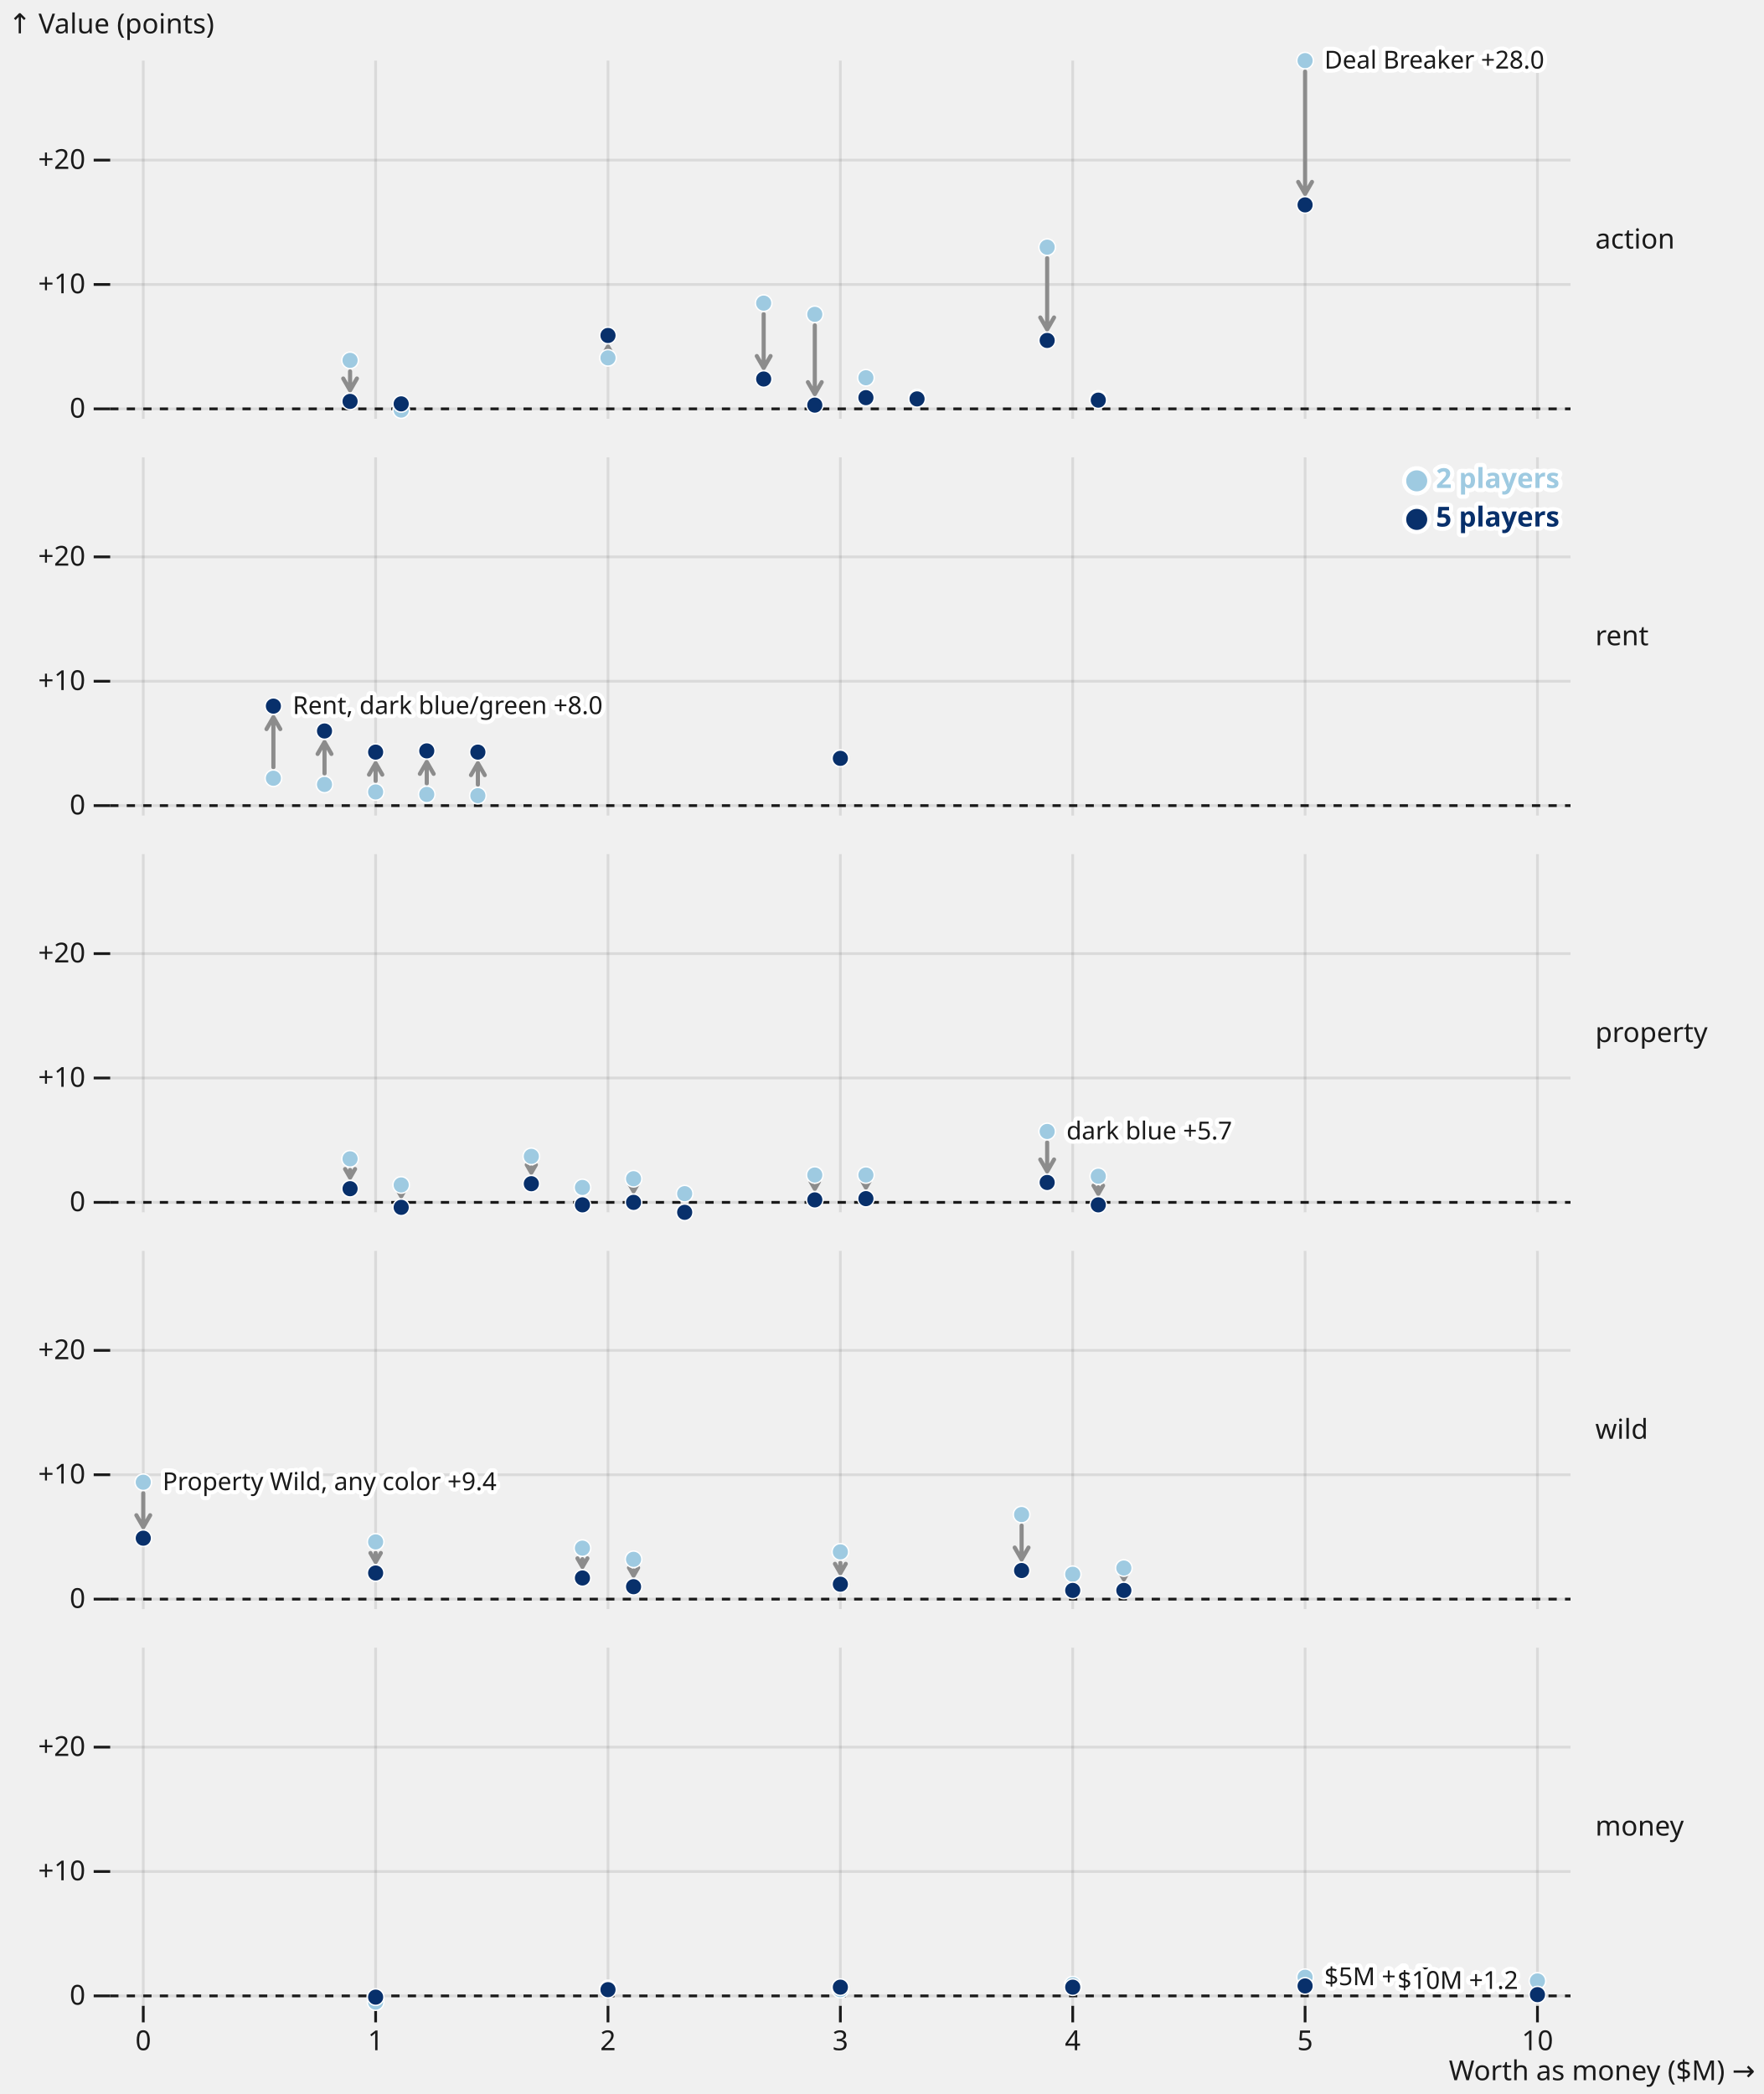
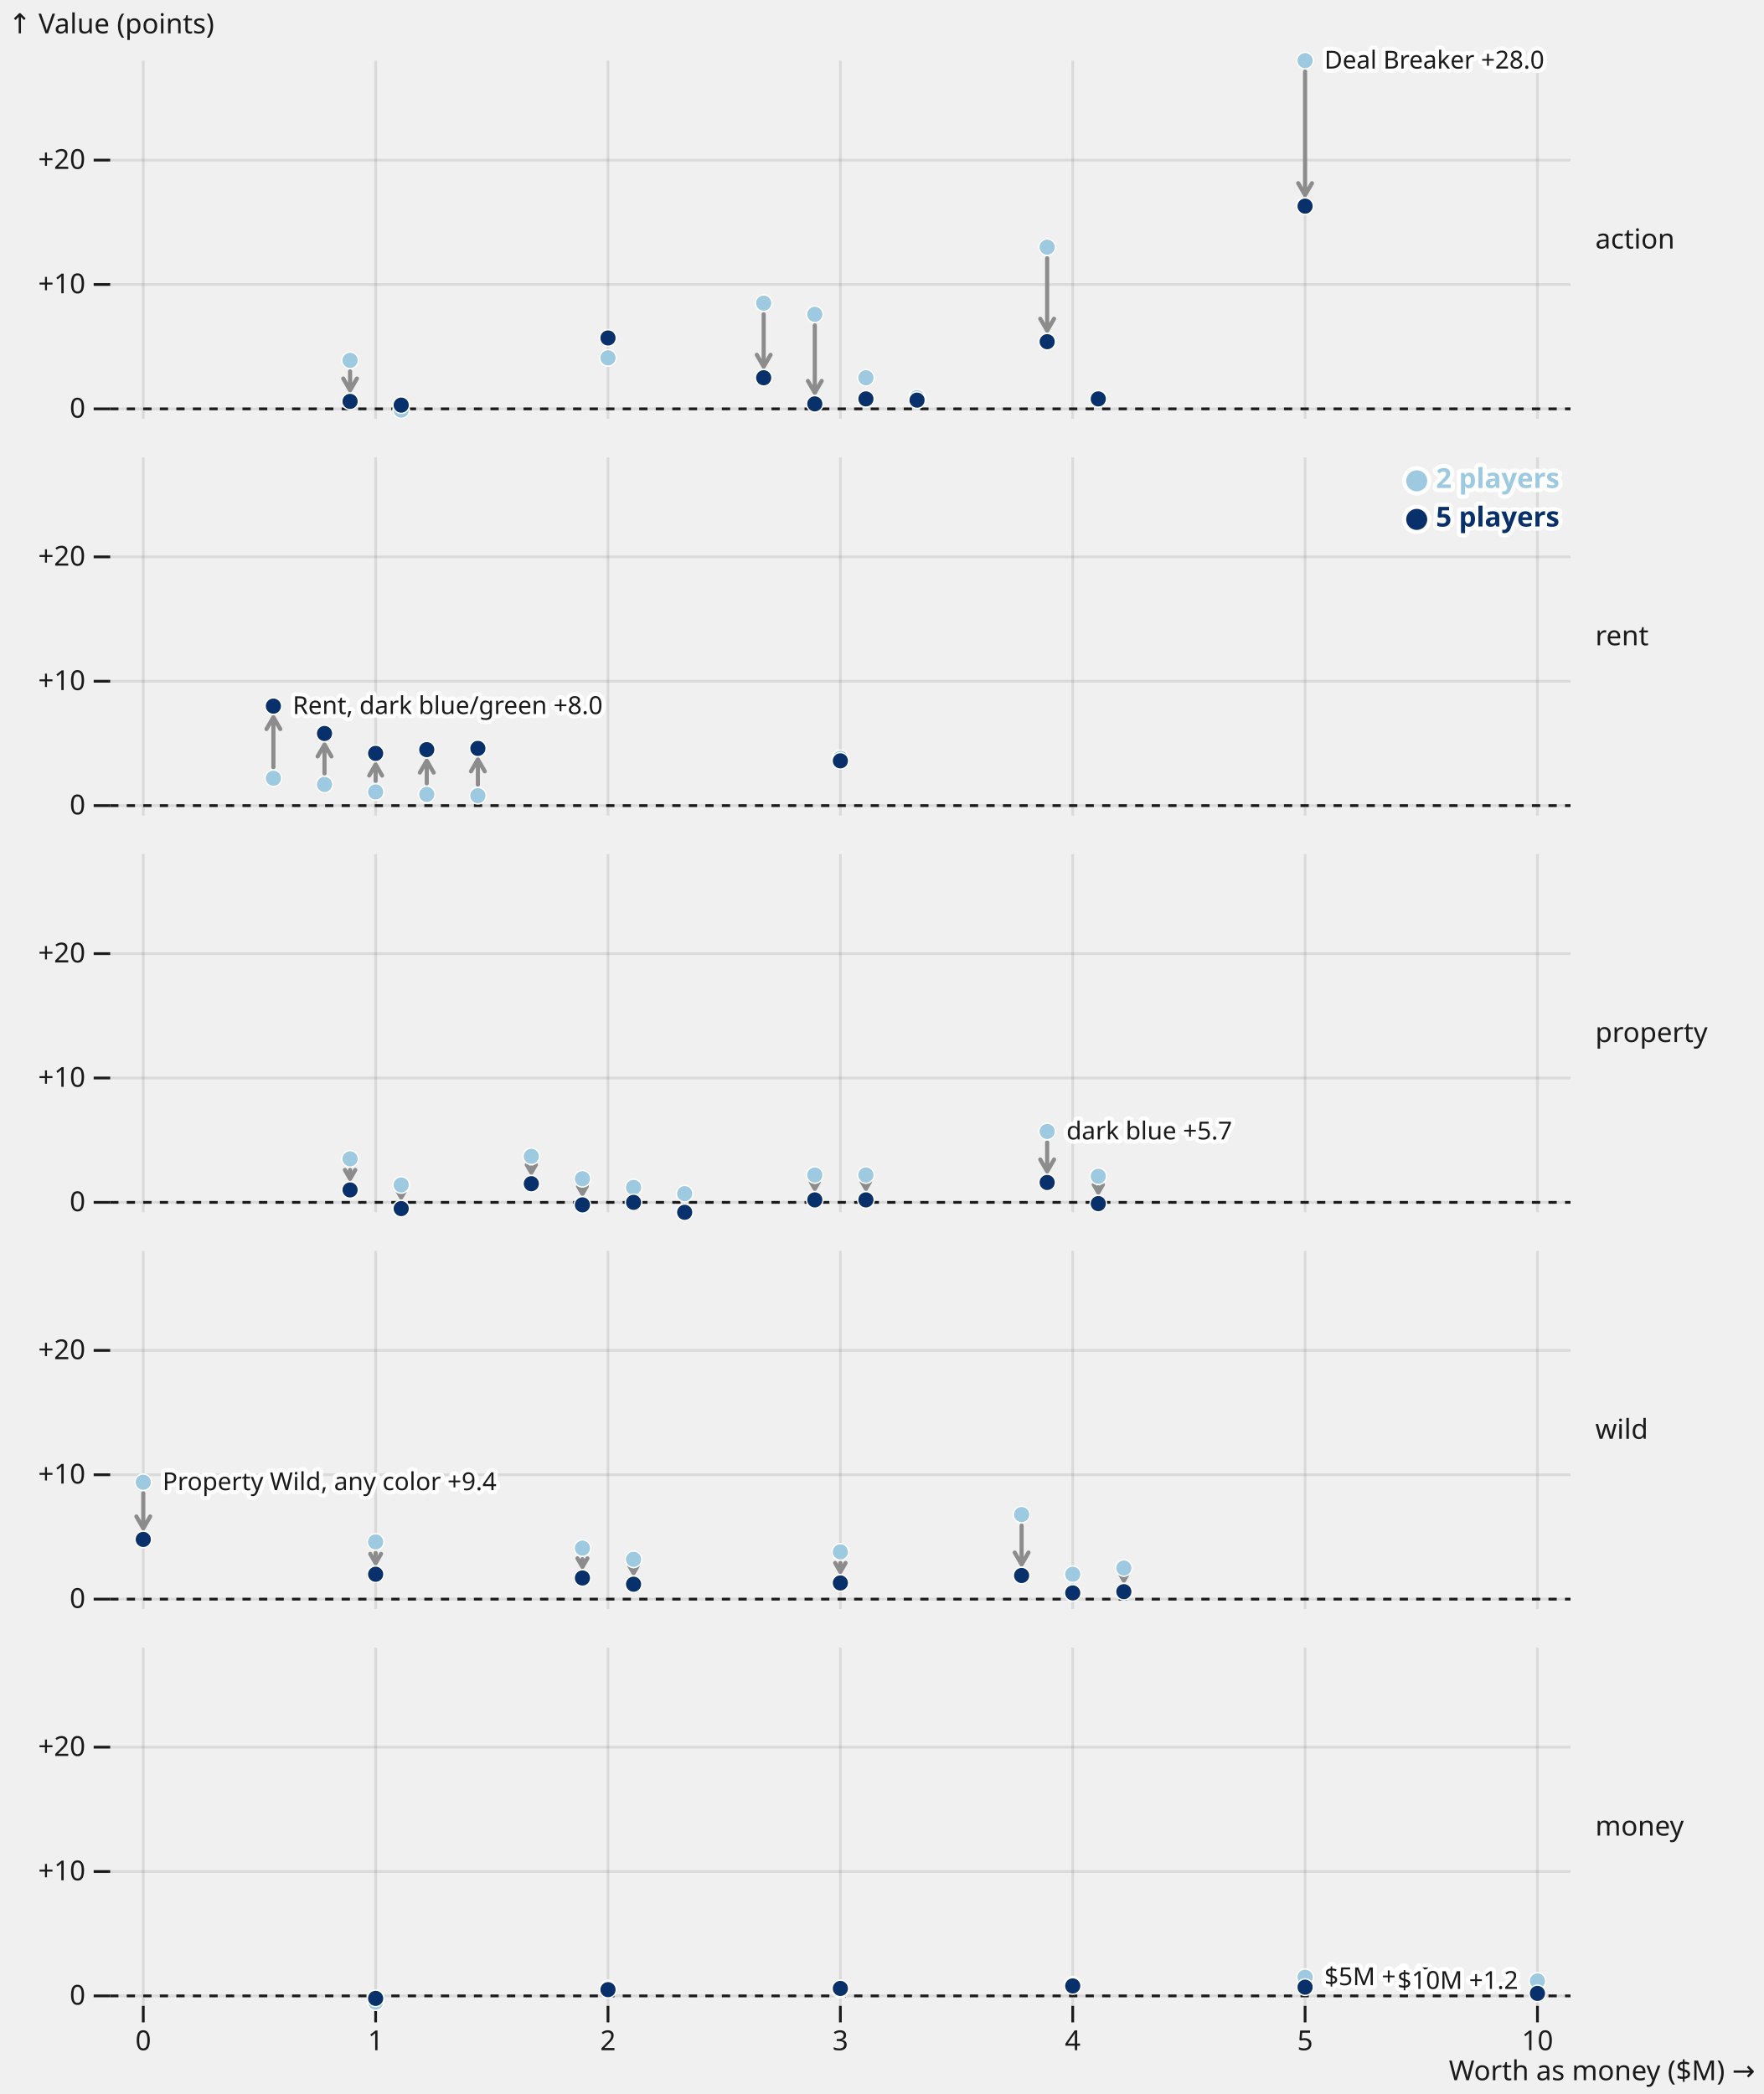
<svg xmlns="http://www.w3.org/2000/svg" class="plot-d6a7b5" fill="currentColor" font-family="system-ui, sans-serif" font-size="10" text-anchor="middle" width="640" height="760" viewBox="0 0 640 760" style="background: rgb(255, 255, 255); color: rgb(26, 26, 26);">
  <style>@media (prefers-color-scheme: dark) { :root { filter: invert(1) hue-rotate(180deg); background: none !important } }</style>
  <style>:where(.plot-d6a7b5) {
  --plot-background: white;
  display: block;
  height: auto;
  height: intrinsic;
  max-width: 100%;
}
:where(.plot-d6a7b5 text),
:where(.plot-d6a7b5 tspan) {
  white-space: pre;
}</style>
  <g aria-label="fy-axis tick label" transform="translate(9,0)">
    <g text-anchor="start" transform="translate(0,2)">
      <text y="0.32em" transform="translate(570,85)">action</text>
    </g>
    <g text-anchor="start" transform="translate(0,146)">
      <text y="0.32em" transform="translate(570,85)">rent</text>
    </g>
    <g text-anchor="start" transform="translate(0,290)">
      <text y="0.32em" transform="translate(570,85)">property</text>
    </g>
    <g text-anchor="start" transform="translate(0,434)">
      <text y="0.32em" transform="translate(570,85)">wild</text>
    </g>
    <g text-anchor="start" transform="translate(0,578)">
      <text y="0.32em" transform="translate(570,85)">money</text>
    </g>
  </g>
  <g aria-label="y-grid" aria-hidden="true">
    <g stroke="currentColor" stroke-opacity="0.1" transform="translate(0,2)">
      <line x1="40" x2="570" y1="146.389" y2="146.389" />
      <line x1="40" x2="570" y1="101.25" y2="101.25" />
      <line x1="40" x2="570" y1="56.111" y2="56.111" />
    </g>
    <g stroke="currentColor" stroke-opacity="0.1" transform="translate(0,146)">
      <line x1="40" x2="570" y1="146.389" y2="146.389" />
      <line x1="40" x2="570" y1="101.25" y2="101.25" />
      <line x1="40" x2="570" y1="56.111" y2="56.111" />
    </g>
    <g stroke="currentColor" stroke-opacity="0.1" transform="translate(0,290)">
      <line x1="40" x2="570" y1="146.389" y2="146.389" />
      <line x1="40" x2="570" y1="101.25" y2="101.25" />
      <line x1="40" x2="570" y1="56.111" y2="56.111" />
    </g>
    <g stroke="currentColor" stroke-opacity="0.1" transform="translate(0,434)">
      <line x1="40" x2="570" y1="146.389" y2="146.389" />
      <line x1="40" x2="570" y1="101.25" y2="101.25" />
      <line x1="40" x2="570" y1="56.111" y2="56.111" />
    </g>
    <g stroke="currentColor" stroke-opacity="0.1" transform="translate(0,578)">
      <line x1="40" x2="570" y1="146.389" y2="146.389" />
      <line x1="40" x2="570" y1="101.25" y2="101.25" />
      <line x1="40" x2="570" y1="56.111" y2="56.111" />
    </g>
  </g>
  <g aria-label="y-axis tick" aria-hidden="true">
    <g fill="none" stroke="currentColor" transform="translate(0,2)">
      <path transform="translate(40,146.3889)" d="M0,0L-6,0" />
      <path transform="translate(40,101.25)" d="M0,0L-6,0" />
      <path transform="translate(40,56.11111)" d="M0,0L-6,0" />
    </g>
    <g fill="none" stroke="currentColor" transform="translate(0,146)">
      <path transform="translate(40,146.3889)" d="M0,0L-6,0" />
      <path transform="translate(40,101.25)" d="M0,0L-6,0" />
      <path transform="translate(40,56.11111)" d="M0,0L-6,0" />
    </g>
    <g fill="none" stroke="currentColor" transform="translate(0,290)">
      <path transform="translate(40,146.3889)" d="M0,0L-6,0" />
      <path transform="translate(40,101.25)" d="M0,0L-6,0" />
      <path transform="translate(40,56.11111)" d="M0,0L-6,0" />
    </g>
    <g fill="none" stroke="currentColor" transform="translate(0,434)">
      <path transform="translate(40,146.3889)" d="M0,0L-6,0" />
      <path transform="translate(40,101.25)" d="M0,0L-6,0" />
      <path transform="translate(40,56.11111)" d="M0,0L-6,0" />
    </g>
    <g fill="none" stroke="currentColor" transform="translate(0,578)">
      <path transform="translate(40,146.3889)" d="M0,0L-6,0" />
      <path transform="translate(40,101.25)" d="M0,0L-6,0" />
      <path transform="translate(40,56.11111)" d="M0,0L-6,0" />
    </g>
  </g>
  <g aria-label="y-axis tick label" transform="translate(-9,0)">
    <g text-anchor="end" font-variant="tabular-nums" transform="translate(0,2)">
      <text y="0.32em" transform="translate(40,146.3889)">0</text>
      <text y="0.32em" transform="translate(40,101.25)">+10</text>
      <text y="0.32em" transform="translate(40,56.11111)">+20</text>
    </g>
    <g text-anchor="end" font-variant="tabular-nums" transform="translate(0,146)">
      <text y="0.32em" transform="translate(40,146.3889)">0</text>
      <text y="0.32em" transform="translate(40,101.25)">+10</text>
      <text y="0.32em" transform="translate(40,56.11111)">+20</text>
    </g>
    <g text-anchor="end" font-variant="tabular-nums" transform="translate(0,290)">
      <text y="0.32em" transform="translate(40,146.3889)">0</text>
      <text y="0.32em" transform="translate(40,101.25)">+10</text>
      <text y="0.32em" transform="translate(40,56.11111)">+20</text>
    </g>
    <g text-anchor="end" font-variant="tabular-nums" transform="translate(0,434)">
      <text y="0.32em" transform="translate(40,146.3889)">0</text>
      <text y="0.32em" transform="translate(40,101.25)">+10</text>
      <text y="0.32em" transform="translate(40,56.11111)">+20</text>
    </g>
    <g text-anchor="end" font-variant="tabular-nums" transform="translate(0,578)">
      <text y="0.32em" transform="translate(40,146.3889)">0</text>
      <text y="0.32em" transform="translate(40,101.25)">+10</text>
      <text y="0.32em" transform="translate(40,56.11111)">+20</text>
    </g>
  </g>
  <g aria-label="y-axis label" text-anchor="start" transform="translate(-37,-17)">
    <text y="0.71em" transform="translate(40,22)">↑ Value (points)</text>
  </g>
  <g aria-label="x-grid" aria-hidden="true">
    <g stroke="currentColor" stroke-opacity="0.1" transform="translate(0,2)">
      <line x1="52" x2="52" y1="20" y2="150" />
      <line x1="136.333" x2="136.333" y1="20" y2="150" />
      <line x1="220.667" x2="220.667" y1="20" y2="150" />
      <line x1="305" x2="305" y1="20" y2="150" />
      <line x1="389.333" x2="389.333" y1="20" y2="150" />
      <line x1="473.667" x2="473.667" y1="20" y2="150" />
      <line x1="558" x2="558" y1="20" y2="150" />
    </g>
    <g stroke="currentColor" stroke-opacity="0.1" transform="translate(0,146)">
      <line x1="52" x2="52" y1="20" y2="150" />
      <line x1="136.333" x2="136.333" y1="20" y2="150" />
      <line x1="220.667" x2="220.667" y1="20" y2="150" />
      <line x1="305" x2="305" y1="20" y2="150" />
      <line x1="389.333" x2="389.333" y1="20" y2="150" />
      <line x1="473.667" x2="473.667" y1="20" y2="150" />
      <line x1="558" x2="558" y1="20" y2="150" />
    </g>
    <g stroke="currentColor" stroke-opacity="0.1" transform="translate(0,290)">
      <line x1="52" x2="52" y1="20" y2="150" />
      <line x1="136.333" x2="136.333" y1="20" y2="150" />
      <line x1="220.667" x2="220.667" y1="20" y2="150" />
      <line x1="305" x2="305" y1="20" y2="150" />
      <line x1="389.333" x2="389.333" y1="20" y2="150" />
      <line x1="473.667" x2="473.667" y1="20" y2="150" />
      <line x1="558" x2="558" y1="20" y2="150" />
    </g>
    <g stroke="currentColor" stroke-opacity="0.1" transform="translate(0,434)">
      <line x1="52" x2="52" y1="20" y2="150" />
      <line x1="136.333" x2="136.333" y1="20" y2="150" />
      <line x1="220.667" x2="220.667" y1="20" y2="150" />
      <line x1="305" x2="305" y1="20" y2="150" />
      <line x1="389.333" x2="389.333" y1="20" y2="150" />
      <line x1="473.667" x2="473.667" y1="20" y2="150" />
      <line x1="558" x2="558" y1="20" y2="150" />
    </g>
    <g stroke="currentColor" stroke-opacity="0.1" transform="translate(0,578)">
      <line x1="52" x2="52" y1="20" y2="150" />
      <line x1="136.333" x2="136.333" y1="20" y2="150" />
      <line x1="220.667" x2="220.667" y1="20" y2="150" />
      <line x1="305" x2="305" y1="20" y2="150" />
      <line x1="389.333" x2="389.333" y1="20" y2="150" />
      <line x1="473.667" x2="473.667" y1="20" y2="150" />
      <line x1="558" x2="558" y1="20" y2="150" />
    </g>
  </g>
  <g aria-label="x-axis tick" aria-hidden="true">
    <g fill="none" stroke="currentColor" transform="translate(0,578)">
      <path transform="translate(52,150)" d="M0,0L0,6" />
      <path transform="translate(136.3333,150)" d="M0,0L0,6" />
      <path transform="translate(220.6667,150)" d="M0,0L0,6" />
      <path transform="translate(305,150)" d="M0,0L0,6" />
      <path transform="translate(389.3333,150)" d="M0,0L0,6" />
      <path transform="translate(473.6667,150)" d="M0,0L0,6" />
      <path transform="translate(558,150)" d="M0,0L0,6" />
    </g>
  </g>
  <g aria-label="x-axis tick label" transform="translate(0,9)">
    <g font-variant="tabular-nums" transform="translate(0,578)">
      <text y="0.71em" transform="translate(52,150)">0</text>
      <text y="0.71em" transform="translate(136.3333,150)">1</text>
      <text y="0.71em" transform="translate(220.6667,150)">2</text>
      <text y="0.71em" transform="translate(305,150)">3</text>
      <text y="0.71em" transform="translate(389.3333,150)">4</text>
      <text y="0.71em" transform="translate(473.6667,150)">5</text>
      <text y="0.71em" transform="translate(558,150)">10</text>
    </g>
  </g>
  <g aria-label="x-axis label" text-anchor="end" transform="translate(67,27)">
    <text transform="translate(570,728)">Worth as money ($M) →</text>
  </g>
  <g aria-label="rule">
    <g stroke="#1a1a1a" stroke-dasharray="3,3" transform="translate(0,2)">
      <line x1="40" x2="570" y1="146.389" y2="146.389" />
    </g>
    <g stroke="#1a1a1a" stroke-dasharray="3,3" transform="translate(0,146)">
      <line x1="40" x2="570" y1="146.389" y2="146.389" />
    </g>
    <g stroke="#1a1a1a" stroke-dasharray="3,3" transform="translate(0,290)">
      <line x1="40" x2="570" y1="146.389" y2="146.389" />
    </g>
    <g stroke="#1a1a1a" stroke-dasharray="3,3" transform="translate(0,434)">
      <line x1="40" x2="570" y1="146.389" y2="146.389" />
    </g>
    <g stroke="#1a1a1a" stroke-dasharray="3,3" transform="translate(0,578)">
      <line x1="40" x2="570" y1="146.389" y2="146.389" />
    </g>
  </g>
  <g aria-label="arrow">
    <g fill="none" stroke="#8c8c8c" stroke-width="1.5" stroke-linecap="round" stroke-miterlimit="1" transform="translate(0,2)">
-       <path d="M473.667,24L473.667,68.361M476.167,64.031L473.667,68.361L471.167,64.031" />
-       <path d="M380.057,91.708L380.057,117.562M382.557,113.232L380.057,117.562L377.557,113.232" />
-       <path d="M220.667,123.882L220.667,123.757M219.313,126.102L220.667,123.757L222.021,126.102" />
-       <path d="M277.17,112.021L277.17,131.556M279.67,127.225L277.17,131.556L274.67,127.225" />
+       <path d="M473.667,24L473.667,68.812M476.167,64.482L473.667,68.812L471.167,64.482" />
+       <path d="M380.057,91.708L380.057,118.014M382.557,113.684L380.057,118.014L377.557,113.684" />
+       <path />
+       <path d="M277.17,112.021L277.17,131.104M279.67,126.774L277.17,131.104L274.67,126.774" />
      <path d="M127.057,132.785L127.057,139.681M129.539,135.38L127.057,139.681L124.574,135.38" />
-       <path d="M295.723,116.083L295.723,141.035M298.223,136.705L295.723,141.035L293.223,136.705" />
+       <path d="M295.723,116.083L295.723,140.583M298.223,136.253L295.723,140.583L293.223,136.253" />
      <path />
    </g>
    <g fill="none" stroke="#8c8c8c" stroke-width="1.5" stroke-linecap="round" stroke-miterlimit="1" transform="translate(0,146)">
      <path d="M99.227,132.458L99.227,114.278M96.727,118.608L99.227,114.278L101.727,118.608" />
-       <path d="M117.78,134.715L117.78,123.306M115.28,127.636L117.78,123.306L120.28,127.636" />
-       <path d="M136.333,137.424L136.333,130.979M133.926,135.149L136.333,130.979L138.741,135.149" />
-       <path d="M154.887,138.326L154.887,130.528M152.387,134.858L154.887,130.528L157.387,134.858" />
-       <path d="M173.44,138.778L173.44,130.979M170.94,135.309L173.44,130.979L175.94,135.309" />
+       <path d="M117.78,134.715L117.78,124.208M115.28,128.538L117.78,124.208L120.28,128.538" />
+       <path d="M136.333,137.424L136.333,131.431M134.001,135.47L136.333,131.431L138.666,135.47" />
+       <path d="M154.887,138.326L154.887,130.076M152.387,134.407L154.887,130.076L157.387,134.407" />
+       <path d="M173.44,138.778L173.44,129.625M170.94,133.955L173.44,129.625L175.94,133.955" />
    </g>
    <g fill="none" stroke="#8c8c8c" stroke-width="1.5" stroke-linecap="round" stroke-miterlimit="1" transform="translate(0,290)">
      <path d="M380.057,124.66L380.057,135.167M382.557,130.837L380.057,135.167L377.557,130.837" />
-       <path d="M127.057,134.59L127.057,137.424M128.862,134.296L127.057,137.424L125.251,134.296" />
+       <path d="M127.057,134.59L127.057,137.875M128.937,134.617L127.057,137.875L125.176,134.617" />
      <path d="M192.837,133.688L192.837,135.618M194.492,132.751L192.837,135.618L191.182,132.751" />
      <path d="M295.723,140.458L295.723,141.486M297.228,138.88L295.723,141.486L294.219,138.88" />
-       <path d="M314.277,140.458L314.277,141.035M315.706,138.559L314.277,141.035L312.847,138.559" />
-       <path />
-       <path d="M229.943,141.812L229.943,142.389M231.373,139.913L229.943,142.389L228.514,139.913" />
-       <path d="M398.61,140.91L398.61,143.292M400.34,140.295L398.61,143.292L396.88,140.295" />
-       <path d="M145.61,144.069L145.61,144.194M146.964,141.849L145.61,144.194L144.256,141.849" />
+       <path d="M314.277,140.458L314.277,141.486M315.781,138.88L314.277,141.486L312.772,138.88" />
+       <path d="M211.39,141.812L211.39,143.292M212.97,140.555L211.39,143.292L209.81,140.555" />
+       <path />
+       <path d="M398.61,140.91L398.61,142.84M400.265,139.974L398.61,142.84L396.955,139.974" />
+       <path d="M145.61,144.069L145.61,144.646M147.039,142.17L145.61,144.646L144.181,142.17" />
      <path />
    </g>
    <g fill="none" stroke="#8c8c8c" stroke-width="1.5" stroke-linecap="round" stroke-miterlimit="1" transform="translate(0,434)">
-       <path d="M52,107.958L52,120.271M54.5,115.941L52,120.271L49.5,115.941" />
-       <path d="M370.78,119.694L370.78,132.007M373.28,127.677L370.78,132.007L368.28,127.677" />
-       <path d="M136.333,129.625L136.333,132.91M138.214,129.652L136.333,132.91L134.453,129.652" />
+       <path d="M52,107.958L52,120.722M54.5,116.392L52,120.722L49.5,116.392" />
+       <path d="M370.78,119.694L370.78,133.812M373.28,129.482L370.78,133.812L368.28,129.482" />
      <path d="M211.39,131.882L211.39,134.715M213.196,131.588L211.39,134.715L209.584,131.588" />
-       <path d="M229.943,135.944L229.943,137.875M231.598,135.008L229.943,137.875L228.288,135.008" />
-       <path d="M305,133.236L305,136.972M306.956,133.584L305,136.972L303.044,133.584" />
-       <path />
-       <path d="M407.887,139.104L407.887,139.229M409.241,136.884L407.887,139.229L406.532,136.884" />
+       <path d="M136.333,129.625L136.333,133.361M138.289,129.973L136.333,133.361L134.377,129.973" />
+       <path d="M229.943,135.944L229.943,136.972M231.448,134.366L229.943,136.972L228.439,134.366" />
+       <path d="M305,133.236L305,136.521M306.881,133.263L305,136.521L303.119,133.263" />
+       <path />
+       <path d="M407.887,139.104L407.887,139.681M409.316,137.205L407.887,139.681L406.457,137.205" />
    </g>
    <g fill="none" stroke="#8c8c8c" stroke-width="1.5" stroke-linecap="round" stroke-miterlimit="1" transform="translate(0,578)">
      <path />
    </g>
  </g>
  <g aria-label="dot">
    <g stroke="#ffffff" stroke-width="0.5" transform="translate(0,2)">
      <circle cx="473.667" cy="20" r="3" fill="#9ecae1" />
-       <circle cx="473.667" cy="72.361" r="3" fill="#08306b" />
+       <circle cx="473.667" cy="72.812" r="3" fill="#08306b" />
      <circle cx="380.057" cy="87.708" r="3" fill="#9ecae1" />
-       <circle cx="380.057" cy="121.562" r="3" fill="#08306b" />
+       <circle cx="380.057" cy="122.014" r="3" fill="#08306b" />
      <circle cx="220.667" cy="127.882" r="3" fill="#9ecae1" />
-       <circle cx="220.667" cy="119.757" r="3" fill="#08306b" />
+       <circle cx="220.667" cy="120.66" r="3" fill="#08306b" />
      <circle cx="277.17" cy="108.021" r="3" fill="#9ecae1" />
-       <circle cx="277.17" cy="135.556" r="3" fill="#08306b" />
+       <circle cx="277.17" cy="135.104" r="3" fill="#08306b" />
      <circle cx="127.057" cy="128.785" r="3" fill="#9ecae1" />
      <circle cx="127.057" cy="143.681" r="3" fill="#08306b" />
      <circle cx="295.723" cy="112.083" r="3" fill="#9ecae1" />
-       <circle cx="295.723" cy="145.035" r="3" fill="#08306b" />
+       <circle cx="295.723" cy="144.583" r="3" fill="#08306b" />
+       <circle cx="398.61" cy="142.778" r="3" fill="#9ecae1" />
+       <circle cx="398.61" cy="142.778" r="3" fill="#08306b" />
      <circle cx="314.277" cy="135.104" r="3" fill="#9ecae1" />
-       <circle cx="314.277" cy="142.326" r="3" fill="#08306b" />
-       <circle cx="398.61" cy="142.778" r="3" fill="#9ecae1" />
-       <circle cx="398.61" cy="143.229" r="3" fill="#08306b" />
+       <circle cx="314.277" cy="142.778" r="3" fill="#08306b" />
      <circle cx="332.83" cy="142.326" r="3" fill="#9ecae1" />
-       <circle cx="332.83" cy="142.778" r="3" fill="#08306b" />
+       <circle cx="332.83" cy="143.229" r="3" fill="#08306b" />
      <circle cx="145.61" cy="146.84" r="3" fill="#9ecae1" />
-       <circle cx="145.61" cy="144.583" r="3" fill="#08306b" />
+       <circle cx="145.61" cy="145.035" r="3" fill="#08306b" />
    </g>
    <g stroke="#ffffff" stroke-width="0.5" transform="translate(0,146)">
      <circle cx="99.227" cy="136.458" r="3" fill="#9ecae1" />
      <circle cx="99.227" cy="110.278" r="3" fill="#08306b" />
      <circle cx="117.78" cy="138.715" r="3" fill="#9ecae1" />
-       <circle cx="117.78" cy="119.306" r="3" fill="#08306b" />
+       <circle cx="117.78" cy="120.208" r="3" fill="#08306b" />
      <circle cx="305" cy="129.236" r="3" fill="#9ecae1" />
-       <circle cx="305" cy="129.236" r="3" fill="#08306b" />
+       <circle cx="305" cy="130.139" r="3" fill="#08306b" />
      <circle cx="136.333" cy="141.424" r="3" fill="#9ecae1" />
-       <circle cx="136.333" cy="126.979" r="3" fill="#08306b" />
+       <circle cx="136.333" cy="127.431" r="3" fill="#08306b" />
      <circle cx="154.887" cy="142.326" r="3" fill="#9ecae1" />
-       <circle cx="154.887" cy="126.528" r="3" fill="#08306b" />
+       <circle cx="154.887" cy="126.076" r="3" fill="#08306b" />
      <circle cx="173.44" cy="142.778" r="3" fill="#9ecae1" />
-       <circle cx="173.44" cy="126.979" r="3" fill="#08306b" />
+       <circle cx="173.44" cy="125.625" r="3" fill="#08306b" />
    </g>
    <g stroke="#ffffff" stroke-width="0.5" transform="translate(0,290)">
      <circle cx="380.057" cy="120.66" r="3" fill="#9ecae1" />
      <circle cx="380.057" cy="139.167" r="3" fill="#08306b" />
      <circle cx="127.057" cy="130.59" r="3" fill="#9ecae1" />
-       <circle cx="127.057" cy="141.424" r="3" fill="#08306b" />
+       <circle cx="127.057" cy="141.875" r="3" fill="#08306b" />
      <circle cx="192.837" cy="129.688" r="3" fill="#9ecae1" />
      <circle cx="192.837" cy="139.618" r="3" fill="#08306b" />
      <circle cx="295.723" cy="136.458" r="3" fill="#9ecae1" />
      <circle cx="295.723" cy="145.486" r="3" fill="#08306b" />
      <circle cx="314.277" cy="136.458" r="3" fill="#9ecae1" />
-       <circle cx="314.277" cy="145.035" r="3" fill="#08306b" />
-       <circle cx="211.39" cy="140.972" r="3" fill="#9ecae1" />
+       <circle cx="314.277" cy="145.486" r="3" fill="#08306b" />
+       <circle cx="211.39" cy="137.812" r="3" fill="#9ecae1" />
      <circle cx="211.39" cy="147.292" r="3" fill="#08306b" />
-       <circle cx="229.943" cy="137.812" r="3" fill="#9ecae1" />
+       <circle cx="229.943" cy="140.972" r="3" fill="#9ecae1" />
      <circle cx="229.943" cy="146.389" r="3" fill="#08306b" />
      <circle cx="398.61" cy="136.91" r="3" fill="#9ecae1" />
-       <circle cx="398.61" cy="147.292" r="3" fill="#08306b" />
+       <circle cx="398.61" cy="146.84" r="3" fill="#08306b" />
      <circle cx="145.61" cy="140.069" r="3" fill="#9ecae1" />
-       <circle cx="145.61" cy="148.194" r="3" fill="#08306b" />
+       <circle cx="145.61" cy="148.646" r="3" fill="#08306b" />
      <circle cx="248.497" cy="143.229" r="3" fill="#9ecae1" />
      <circle cx="248.497" cy="150" r="3" fill="#08306b" />
    </g>
    <g stroke="#ffffff" stroke-width="0.5" transform="translate(0,434)">
      <circle cx="52" cy="103.958" r="3" fill="#9ecae1" />
-       <circle cx="52" cy="124.271" r="3" fill="#08306b" />
+       <circle cx="52" cy="124.722" r="3" fill="#08306b" />
      <circle cx="370.78" cy="115.694" r="3" fill="#9ecae1" />
-       <circle cx="370.78" cy="136.007" r="3" fill="#08306b" />
-       <circle cx="136.333" cy="125.625" r="3" fill="#9ecae1" />
-       <circle cx="136.333" cy="136.91" r="3" fill="#08306b" />
+       <circle cx="370.78" cy="137.812" r="3" fill="#08306b" />
      <circle cx="211.39" cy="127.882" r="3" fill="#9ecae1" />
      <circle cx="211.39" cy="138.715" r="3" fill="#08306b" />
+       <circle cx="136.333" cy="125.625" r="3" fill="#9ecae1" />
+       <circle cx="136.333" cy="137.361" r="3" fill="#08306b" />
      <circle cx="229.943" cy="131.944" r="3" fill="#9ecae1" />
-       <circle cx="229.943" cy="141.875" r="3" fill="#08306b" />
+       <circle cx="229.943" cy="140.972" r="3" fill="#08306b" />
      <circle cx="305" cy="129.236" r="3" fill="#9ecae1" />
-       <circle cx="305" cy="140.972" r="3" fill="#08306b" />
+       <circle cx="305" cy="140.521" r="3" fill="#08306b" />
      <circle cx="389.333" cy="137.361" r="3" fill="#9ecae1" />
-       <circle cx="389.333" cy="143.229" r="3" fill="#08306b" />
+       <circle cx="389.333" cy="144.132" r="3" fill="#08306b" />
      <circle cx="407.887" cy="135.104" r="3" fill="#9ecae1" />
-       <circle cx="407.887" cy="143.229" r="3" fill="#08306b" />
+       <circle cx="407.887" cy="143.681" r="3" fill="#08306b" />
    </g>
    <g stroke="#ffffff" stroke-width="0.5" transform="translate(0,578)">
      <circle cx="473.667" cy="139.618" r="3" fill="#9ecae1" />
-       <circle cx="473.667" cy="142.778" r="3" fill="#08306b" />
+       <circle cx="473.667" cy="143.229" r="3" fill="#08306b" />
      <circle cx="389.333" cy="142.326" r="3" fill="#9ecae1" />
-       <circle cx="389.333" cy="143.229" r="3" fill="#08306b" />
+       <circle cx="389.333" cy="142.778" r="3" fill="#08306b" />
      <circle cx="305" cy="144.132" r="3" fill="#9ecae1" />
-       <circle cx="305" cy="143.229" r="3" fill="#08306b" />
+       <circle cx="305" cy="143.681" r="3" fill="#08306b" />
      <circle cx="220.667" cy="143.681" r="3" fill="#9ecae1" />
      <circle cx="220.667" cy="144.132" r="3" fill="#08306b" />
      <circle cx="558" cy="140.972" r="3" fill="#9ecae1" />
-       <circle cx="558" cy="145.938" r="3" fill="#08306b" />
+       <circle cx="558" cy="145.486" r="3" fill="#08306b" />
      <circle cx="136.333" cy="148.646" r="3" fill="#9ecae1" />
-       <circle cx="136.333" cy="146.84" r="3" fill="#08306b" />
+       <circle cx="136.333" cy="147.292" r="3" fill="#08306b" />
    </g>
  </g>
  <g aria-label="text" transform="translate(7,0)">
    <g stroke="#ffffff" stroke-width="3" stroke-linejoin="round" paint-order="stroke" text-anchor="start" font-size="9" transform="translate(0,2)">
      <text y="0.32em" transform="translate(473.6667,20)">Deal Breaker +28.0</text>
    </g>
    <g stroke="#ffffff" stroke-width="3" stroke-linejoin="round" paint-order="stroke" text-anchor="start" font-size="9" transform="translate(0,146)">
      <text y="0.32em" transform="translate(99.22667,110.2778)">Rent, dark blue/green +8.0</text>
    </g>
    <g stroke="#ffffff" stroke-width="3" stroke-linejoin="round" paint-order="stroke" text-anchor="start" font-size="9" transform="translate(0,290)">
      <text y="0.32em" transform="translate(380.0567,120.6597)">dark blue +5.7</text>
    </g>
    <g stroke="#ffffff" stroke-width="3" stroke-linejoin="round" paint-order="stroke" text-anchor="start" font-size="9" transform="translate(0,434)">
      <text y="0.32em" transform="translate(52,103.9583)">Property Wild, any color +9.4</text>
    </g>
    <g stroke="#ffffff" stroke-width="3" stroke-linejoin="round" paint-order="stroke" text-anchor="start" font-size="9" transform="translate(0,578)">
      <text y="0.32em" transform="translate(473.6667,139.6181)">$5M +1.5</text>
    </g>
  </g>
  <g aria-label="text" transform="translate(-7,0)">
    <g stroke="#ffffff" stroke-width="3" stroke-linejoin="round" paint-order="stroke" text-anchor="end" font-size="9" transform="translate(0,578)">
      <text y="0.32em" transform="translate(558,140.9722)">$10M +1.2</text>
    </g>
  </g>
  <g aria-label="text" transform="translate(-4,4)">
    <g fill="#9ecae1" stroke="#ffffff" stroke-width="3" stroke-linejoin="round" paint-order="stroke" text-anchor="end" font-size="10" font-weight="bold" transform="translate(0,146)">
      <text y="0.71em" transform="translate(570,20)">● 2 players</text>
    </g>
  </g>
  <g aria-label="text" transform="translate(-4,18)">
    <g fill="#08306b" stroke="#ffffff" stroke-width="3" stroke-linejoin="round" paint-order="stroke" text-anchor="end" font-size="10" font-weight="bold" transform="translate(0,146)">
      <text y="0.71em" transform="translate(570,20)">● 5 players</text>
    </g>
  </g>
</svg>
